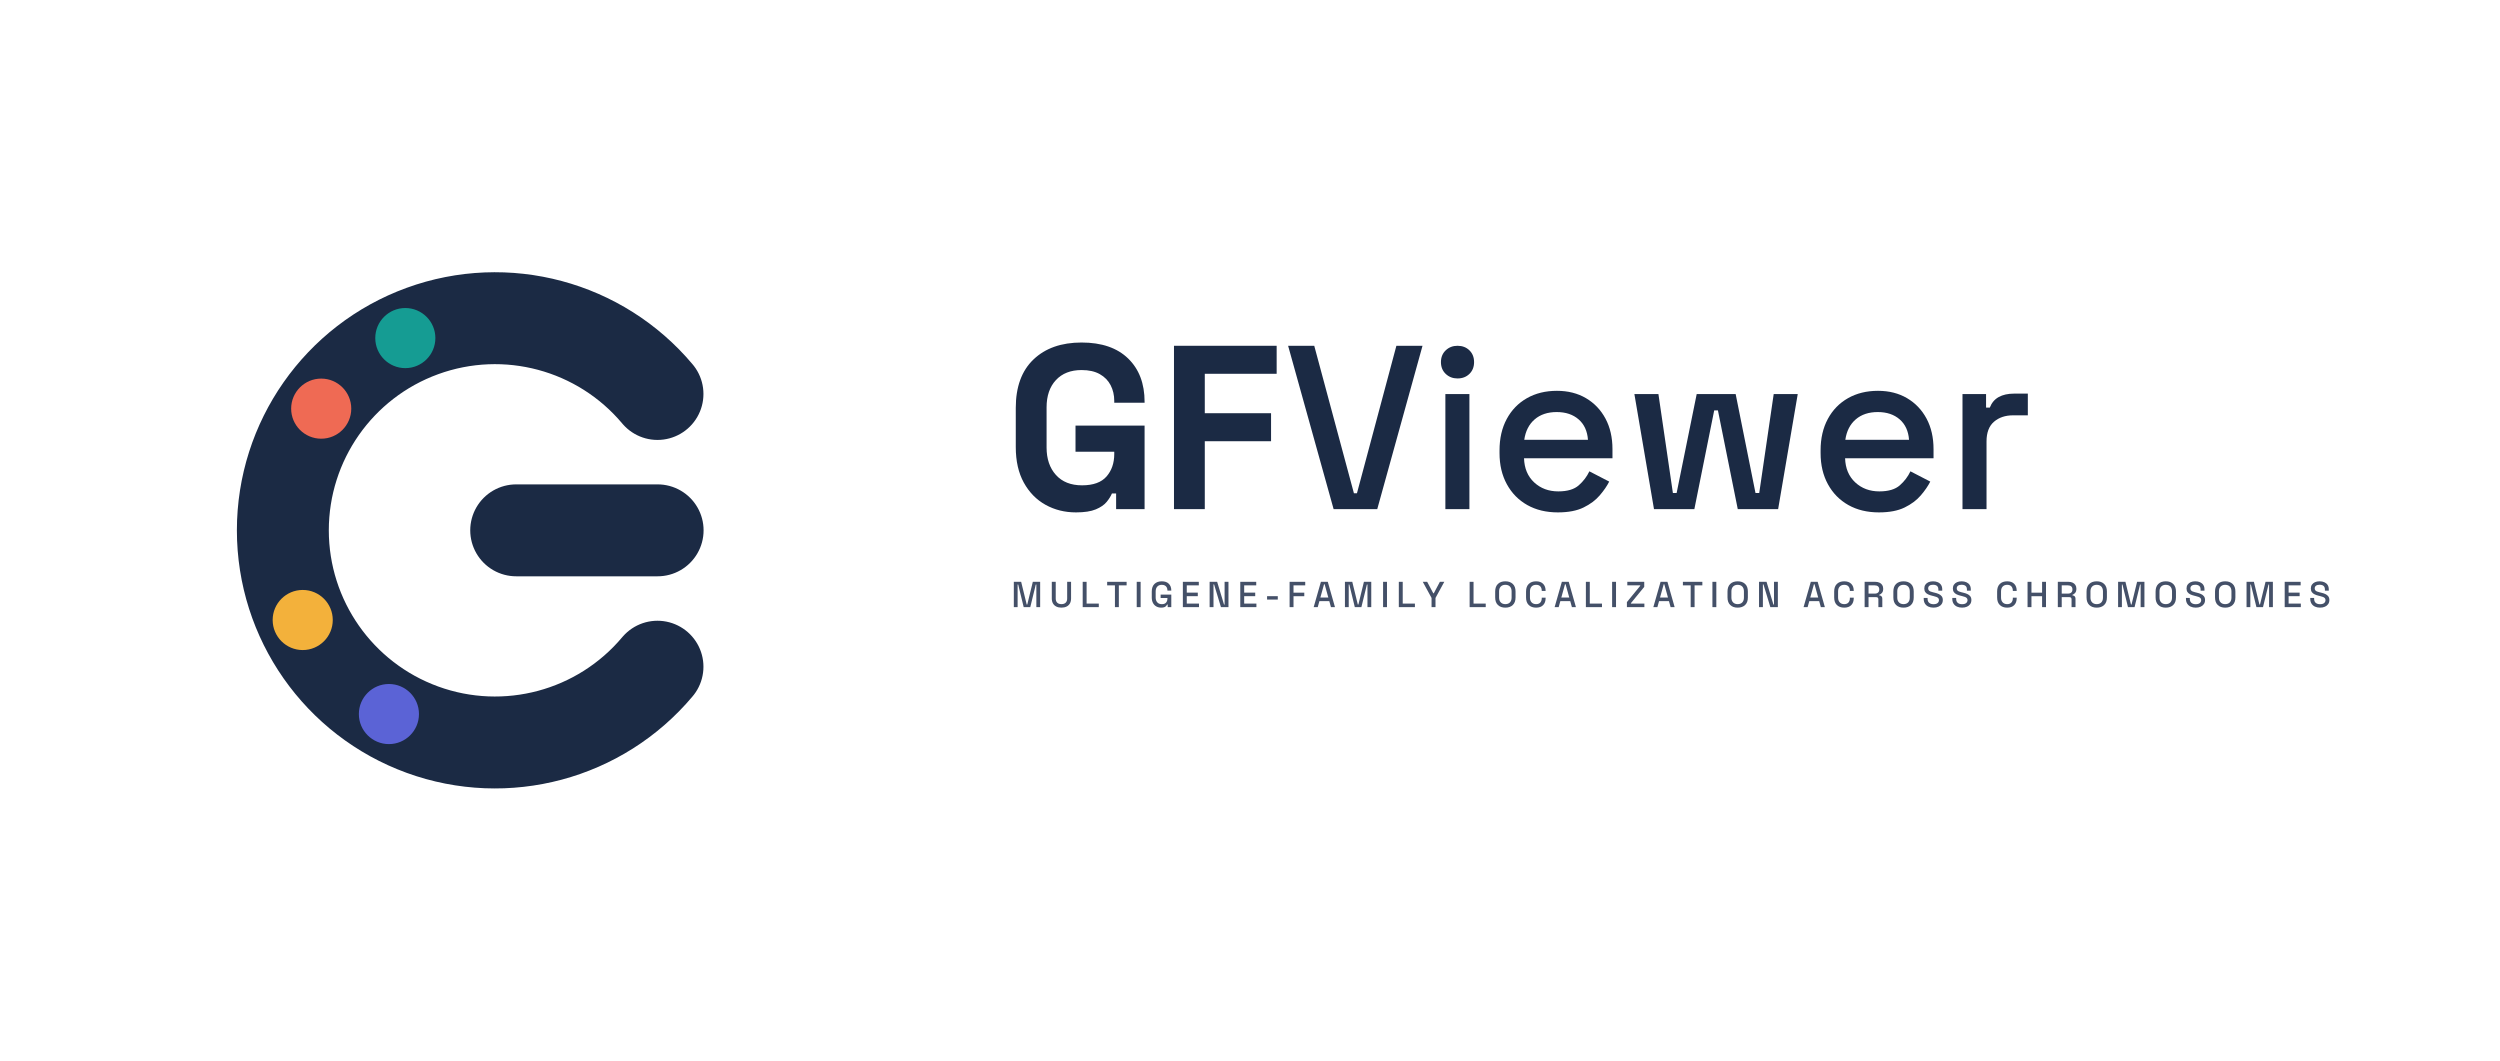
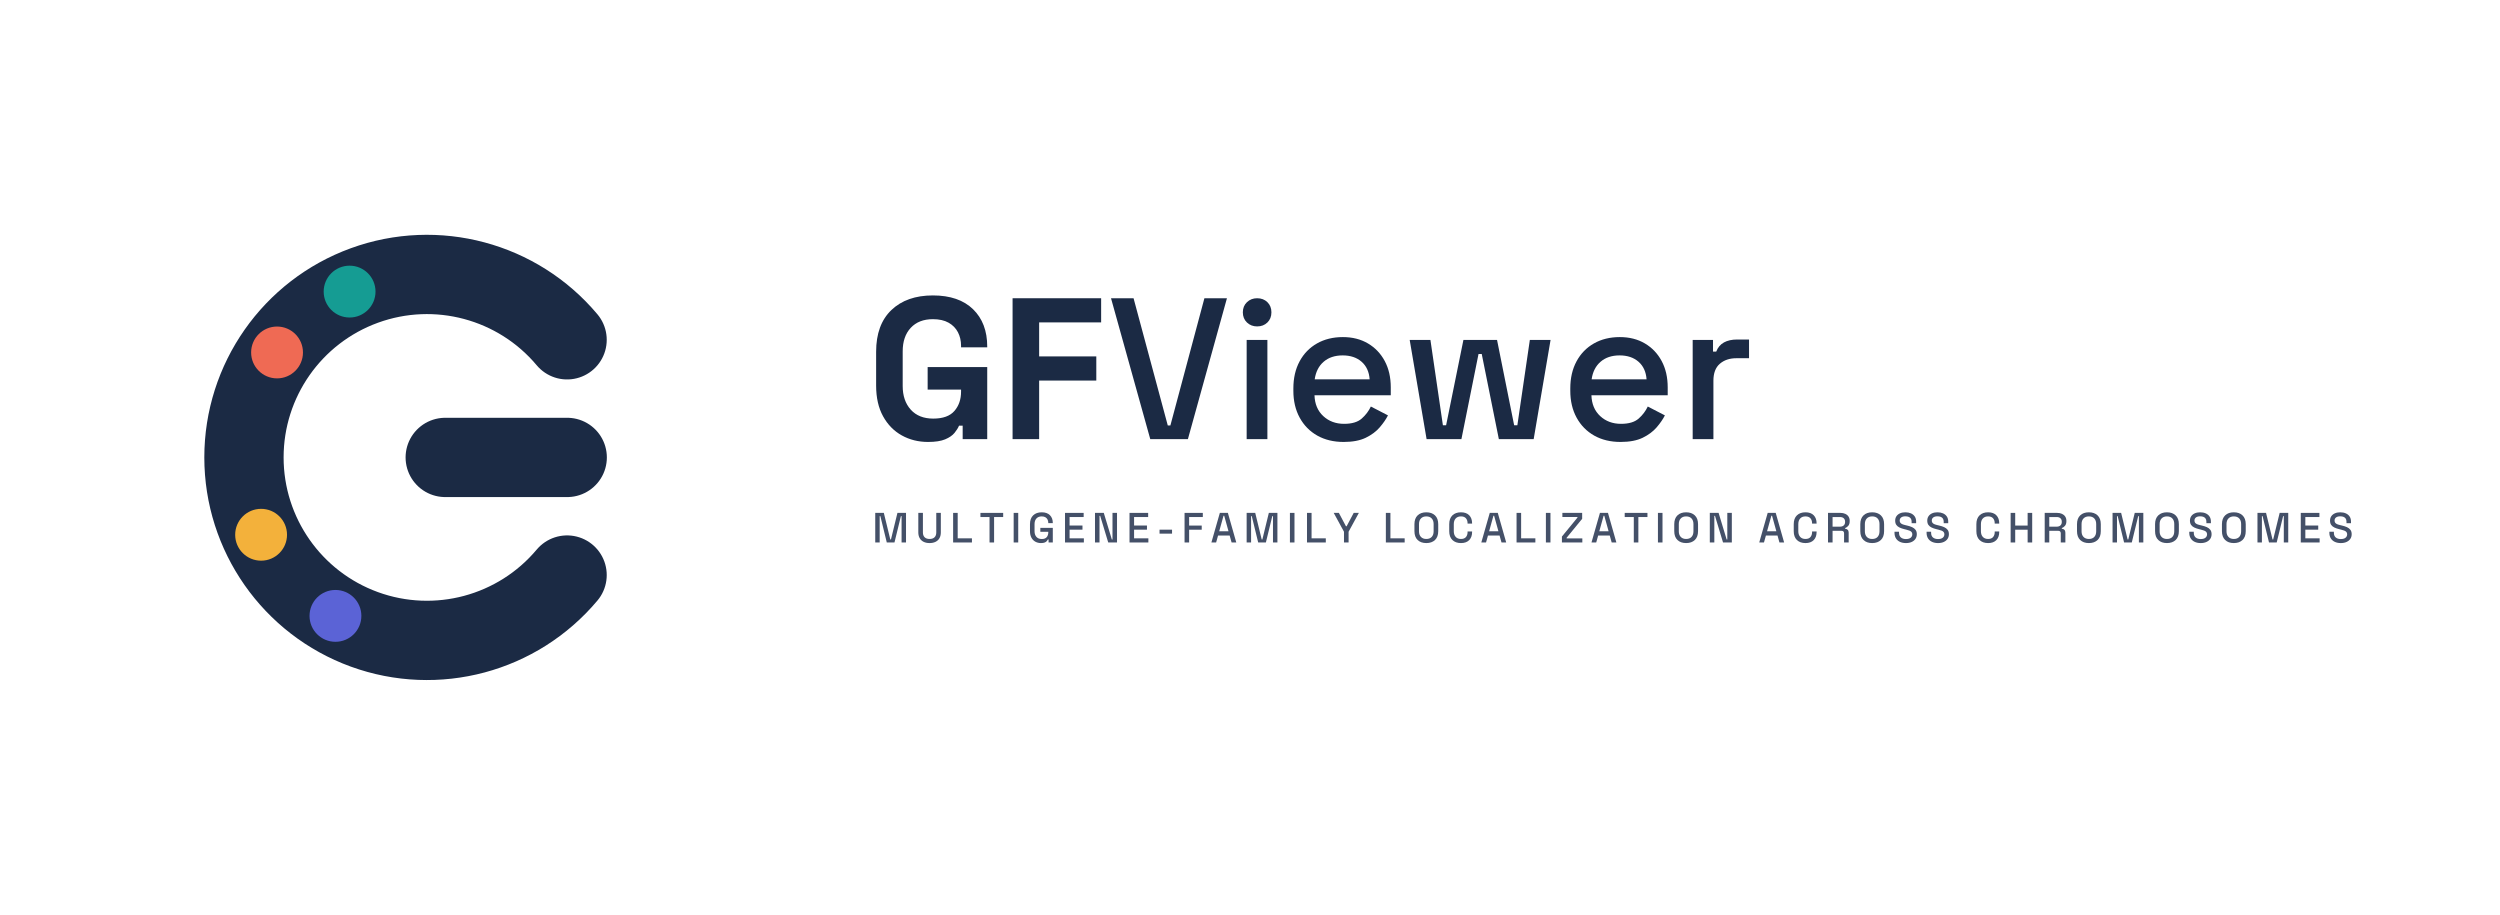
- <svg xmlns="http://www.w3.org/2000/svg" width="707.093" height="300" viewBox="0 0 707.093 300">
+ <svg xmlns="http://www.w3.org/2000/svg" width="819.803" height="300" viewBox="0 0 819.803 300">
  <path d="M 185.96 111.43 C 169.75 92.11 143.18 84.99 119.48 93.62 C 95.78 102.25 80.00 124.78 80.00 150.00 C 80.00 175.22 95.78 197.75 119.48 206.38 C 143.18 215.01 169.75 207.89 185.96 188.57" fill="none" stroke="#1B2A44" stroke-width="26.00" stroke-linecap="round" />
  <line x1="186.00" y1="150.00" x2="146.00" y2="150.00" stroke="#1B2A44" stroke-width="26.00" stroke-linecap="round" />
  <circle cx="114.64" cy="95.62" r="8.50" fill="#159C93" />
  <circle cx="90.85" cy="115.58" r="8.50" fill="#EF6A54" />
  <circle cx="85.62" cy="175.36" r="8.50" fill="#F3B13B" />
  <circle cx="110.00" cy="201.96" r="8.50" fill="#5B63D6" />
  <path transform="translate(284.00,144.00) scale(0.066,-0.066)" d="M308 -14Q236 -14 177.5 18.5Q119 51 84.5 113.5Q50 176 50 266V434Q50 569 126.0 641.5Q202 714 332 714Q461 714 531.5 645.5Q602 577 602 460V456H472V464Q472 501 456.5 531.0Q441 561 410.0 578.5Q379 596 332 596Q262 596 222.0 553.0Q182 510 182 436V264Q182 191 222.0 146.5Q262 102 334 102Q406 102 439.0 140.0Q472 178 472 236V246H306V358H602V0H480V67H462Q455 50 439.5 31.0Q424 12 393.0 -1.0Q362 -14 308 -14Z" fill="#1B2A44" />
  <path transform="translate(327.69,144.00) scale(0.066,-0.066)" d="M66 0V700H506V580H198V411H482V291H198V0Z" fill="#1B2A44" />
  <path transform="translate(362.94,144.00) scale(0.066,-0.066)" d="M216 0 21 700H133L303 68H316L485 700H597L403 0Z" fill="#1B2A44" />
  <path transform="translate(403.79,144.00) scale(0.066,-0.066)" d="M76 0V493H179V0ZM128 560Q98 560 77.5 579.5Q57 599 57 630Q57 661 77.5 680.5Q98 700 128 700Q159 700 179.0 680.5Q199 661 199 630Q199 599 179.0 579.5Q159 560 128 560Z" fill="#1B2A44" />
  <path transform="translate(420.69,144.00) scale(0.066,-0.066)" d="M302 -14Q227 -14 171.0 17.5Q115 49 83.5 106.5Q52 164 52 240V252Q52 329 83.0 386.5Q114 444 169.5 475.5Q225 507 298 507Q369 507 422.5 475.5Q476 444 506.0 388.0Q536 332 536 257V218H157Q159 153 200.5 114.5Q242 76 304 76Q362 76 391.5 102.0Q421 128 437 162L522 118Q508 90 481.5 59.0Q455 28 412.0 7.0Q369 -14 302 -14ZM158 297H431Q427 353 391.0 384.5Q355 416 297 416Q239 416 202.5 384.5Q166 353 158 297Z" fill="#1B2A44" />
  <path transform="translate(459.23,144.00) scale(0.066,-0.066)" d="M130 0 46 493H149L211 69H227L313 493H480L565 69H581L643 493H746L662 0H489L404 423H388L303 0Z" fill="#1B2A44" />
  <path transform="translate(511.50,144.00) scale(0.066,-0.066)" d="M302 -14Q227 -14 171.0 17.5Q115 49 83.5 106.5Q52 164 52 240V252Q52 329 83.0 386.5Q114 444 169.5 475.5Q225 507 298 507Q369 507 422.5 475.5Q476 444 506.0 388.0Q536 332 536 257V218H157Q159 153 200.5 114.5Q242 76 304 76Q362 76 391.5 102.0Q421 128 437 162L522 118Q508 90 481.5 59.0Q455 28 412.0 7.0Q369 -14 302 -14ZM158 297H431Q427 353 391.0 384.5Q355 416 297 416Q239 416 202.5 384.5Q166 353 158 297Z" fill="#1B2A44" />
  <path transform="translate(550.05,144.00) scale(0.066,-0.066)" d="M76 0V493H177V435H193Q205 466 231.5 480.5Q258 495 297 495H356V402H293Q243 402 211.0 374.5Q179 347 179 290V0Z" fill="#1B2A44" />
-   <path transform="translate(286.00,171.72) scale(0.01023,-0.01023)" d="M73 0V700H276L429 72H445L598 700H801V0H696V624H680L528 0H346L194 624H178V0Z" fill="#445068" />
-   <path transform="translate(296.79,171.72) scale(0.01023,-0.01023)" d="M335 -14Q252 -14 192.5 16.0Q133 46 100.5 102.5Q68 159 68 240V700H177V237Q177 163 218.0 123.0Q259 83 335 83Q411 83 452.0 123.0Q493 163 493 237V700H601V240Q601 159 569.0 102.5Q537 46 477.0 16.0Q417 -14 335 -14Z" fill="#445068" />
-   <path transform="translate(305.48,171.72) scale(0.01023,-0.01023)" d="M73 0V700H181V98H518V0Z" fill="#445068" />
-   <path transform="translate(312.89,171.72) scale(0.01023,-0.01023)" d="M240 0V602H25V700H563V602H348V0Z" fill="#445068" />
-   <path transform="translate(320.76,171.72) scale(0.01023,-0.01023)" d="M73 0V700H181V0Z" fill="#445068" />
-   <path transform="translate(325.20,171.72) scale(0.01023,-0.01023)" d="M316 -14Q241 -14 182.0 18.5Q123 51 89.0 114.0Q55 177 55 268V432Q55 569 130.0 641.5Q205 714 333 714Q459 714 527.0 645.5Q595 577 595 462V457H488V465Q488 508 471.0 542.5Q454 577 420.0 597.0Q386 617 333 617Q253 617 208.0 568.5Q163 520 163 434V266Q163 181 208.0 131.5Q253 82 334 82Q414 82 451.0 126.0Q488 170 488 240V253H300V346H595V0H495V71H479Q470 52 452.5 32.0Q435 12 402.5 -1.0Q370 -14 316 -14Z" fill="#445068" />
-   <path transform="translate(333.81,171.72) scale(0.01023,-0.01023)" d="M73 0V700H514V602H181V401H486V303H181V98H519V0Z" fill="#445068" />
-   <path transform="translate(341.38,171.72) scale(0.01023,-0.01023)" d="M73 0V700H281L471 72H487V700H594V0H386L196 629H180V0Z" fill="#445068" />
-   <path transform="translate(350.05,171.72) scale(0.01023,-0.01023)" d="M73 0V700H514V602H181V401H486V303H181V98H519V0Z" fill="#445068" />
-   <path transform="translate(357.62,171.72) scale(0.01023,-0.01023)" d="M74 209V303H370V209Z" fill="#445068" />
-   <path transform="translate(364.00,171.72) scale(0.01023,-0.01023)" d="M73 0V700H505V602H181V400H479V302H181V0Z" fill="#445068" />
-   <path transform="translate(371.34,171.72) scale(0.01023,-0.01023)" d="M21 0 221 700H411L610 0H499L453 165H179L133 0ZM206 265H426L324 633H308Z" fill="#445068" />
-   <path transform="translate(379.65,171.72) scale(0.01023,-0.01023)" d="M73 0V700H276L429 72H445L598 700H801V0H696V624H680L528 0H346L194 624H178V0Z" fill="#445068" />
-   <path transform="translate(390.44,171.72) scale(0.01023,-0.01023)" d="M73 0V700H181V0Z" fill="#445068" />
-   <path transform="translate(394.89,171.72) scale(0.01023,-0.01023)" d="M73 0V700H181V98H518V0Z" fill="#445068" />
-   <path transform="translate(402.30,171.72) scale(0.01023,-0.01023)" d="M254 0V254L11 700H133L301 383H316L484 700H606L363 254V0Z" fill="#445068" />
-   <path transform="translate(414.92,171.72) scale(0.01023,-0.01023)" d="M73 0V700H181V98H518V0Z" fill="#445068" />
-   <path transform="translate(422.33,171.72) scale(0.01023,-0.01023)" d="M336 -14Q207 -14 131.0 58.5Q55 131 55 268V432Q55 569 131.0 641.5Q207 714 336 714Q465 714 541.5 641.5Q618 569 618 432V268Q618 131 541.5 58.5Q465 -14 336 -14ZM336 83Q419 83 464.0 131.5Q509 180 509 264V436Q509 520 464.0 568.5Q419 617 336 617Q255 617 209.0 568.5Q163 520 163 436V264Q163 180 209.0 131.5Q255 83 336 83Z" fill="#445068" />
-   <path transform="translate(431.06,171.72) scale(0.01023,-0.01023)" d="M333 -14Q205 -14 130.0 58.5Q55 131 55 268V432Q55 569 130.0 641.5Q205 714 333 714Q459 714 527.5 644.0Q596 574 596 453V447H489V456Q489 527 450.5 572.0Q412 617 333 617Q253 617 208.0 568.5Q163 520 163 434V266Q163 181 208.0 132.0Q253 83 333 83Q412 83 450.5 128.5Q489 174 489 244V261H596V247Q596 126 527.5 56.0Q459 -14 333 -14Z" fill="#445068" />
-   <path transform="translate(439.49,171.72) scale(0.01023,-0.01023)" d="M21 0 221 700H411L610 0H499L453 165H179L133 0ZM206 265H426L324 633H308Z" fill="#445068" />
-   <path transform="translate(447.80,171.72) scale(0.01023,-0.01023)" d="M73 0V700H181V98H518V0Z" fill="#445068" />
-   <path transform="translate(455.22,171.72) scale(0.01023,-0.01023)" d="M73 0V700H181V0Z" fill="#445068" />
-   <path transform="translate(459.66,171.72) scale(0.01023,-0.01023)" d="M48 0V140L416 589V603H59V700H527V560L159 111V97H531V0Z" fill="#445068" />
-   <path transform="translate(467.41,171.72) scale(0.01023,-0.01023)" d="M21 0 221 700H411L610 0H499L453 165H179L133 0ZM206 265H426L324 633H308Z" fill="#445068" />
-   <path transform="translate(475.73,171.72) scale(0.01023,-0.01023)" d="M240 0V602H25V700H563V602H348V0Z" fill="#445068" />
-   <path transform="translate(483.59,171.72) scale(0.01023,-0.01023)" d="M73 0V700H181V0Z" fill="#445068" />
-   <path transform="translate(488.04,171.72) scale(0.01023,-0.01023)" d="M336 -14Q207 -14 131.0 58.5Q55 131 55 268V432Q55 569 131.0 641.5Q207 714 336 714Q465 714 541.5 641.5Q618 569 618 432V268Q618 131 541.5 58.5Q465 -14 336 -14ZM336 83Q419 83 464.0 131.5Q509 180 509 264V436Q509 520 464.0 568.5Q419 617 336 617Q255 617 209.0 568.5Q163 520 163 436V264Q163 180 209.0 131.5Q255 83 336 83Z" fill="#445068" />
-   <path transform="translate(496.77,171.72) scale(0.01023,-0.01023)" d="M73 0V700H281L471 72H487V700H594V0H386L196 629H180V0Z" fill="#445068" />
-   <path transform="translate(509.90,171.72) scale(0.01023,-0.01023)" d="M21 0 221 700H411L610 0H499L453 165H179L133 0ZM206 265H426L324 633H308Z" fill="#445068" />
-   <path transform="translate(518.21,171.72) scale(0.01023,-0.01023)" d="M333 -14Q205 -14 130.0 58.5Q55 131 55 268V432Q55 569 130.0 641.5Q205 714 333 714Q459 714 527.5 644.0Q596 574 596 453V447H489V456Q489 527 450.5 572.0Q412 617 333 617Q253 617 208.0 568.5Q163 520 163 434V266Q163 181 208.0 132.0Q253 83 333 83Q412 83 450.5 128.5Q489 174 489 244V261H596V247Q596 126 527.5 56.0Q459 -14 333 -14Z" fill="#445068" />
-   <path transform="translate(526.64,171.72) scale(0.01023,-0.01023)" d="M73 0V700H367Q432 700 481.5 677.5Q531 655 558.5 613.0Q586 571 586 513V502Q586 436 554.5 396.5Q523 357 478 341V325Q516 323 539.0 299.5Q562 276 562 232V0H453V217Q453 244 439.0 260.0Q425 276 394 276H181V0ZM181 374H355Q413 374 445.0 403.5Q477 433 477 484V492Q477 543 445.5 572.5Q414 602 355 602H181Z" fill="#445068" />
-   <path transform="translate(534.95,171.72) scale(0.01023,-0.01023)" d="M336 -14Q207 -14 131.0 58.5Q55 131 55 268V432Q55 569 131.0 641.5Q207 714 336 714Q465 714 541.5 641.5Q618 569 618 432V268Q618 131 541.5 58.5Q465 -14 336 -14ZM336 83Q419 83 464.0 131.5Q509 180 509 264V436Q509 520 464.0 568.5Q419 617 336 617Q255 617 209.0 568.5Q163 520 163 436V264Q163 180 209.0 131.5Q255 83 336 83Z" fill="#445068" />
-   <path transform="translate(543.68,171.72) scale(0.01023,-0.01023)" d="M311 -14Q232 -14 171.0 14.0Q110 42 75.5 96.5Q41 151 41 229V254H148V229Q148 155 192.5 118.0Q237 81 311 81Q386 81 424.0 112.5Q462 144 462 194Q462 227 444.0 248.0Q426 269 393.0 281.5Q360 294 314 305L277 314Q210 330 160.5 353.5Q111 377 84.0 416.0Q57 455 57 516Q57 578 87.5 622.0Q118 666 172.0 690.0Q226 714 299 714Q372 714 429.5 689.0Q487 664 520.0 615.0Q553 566 553 492V456H446V492Q446 537 427.5 565.0Q409 593 376.0 606.0Q343 619 299 619Q235 619 199.5 592.5Q164 566 164 519Q164 487 179.5 466.5Q195 446 225.0 433.0Q255 420 300 410L337 401Q405 386 457.0 362.5Q509 339 539.0 299.0Q569 259 569 196Q569 133 537.5 86.0Q506 39 448.0 12.5Q390 -14 311 -14Z" fill="#445068" />
-   <path transform="translate(551.76,171.72) scale(0.01023,-0.01023)" d="M311 -14Q232 -14 171.0 14.0Q110 42 75.5 96.5Q41 151 41 229V254H148V229Q148 155 192.5 118.0Q237 81 311 81Q386 81 424.0 112.5Q462 144 462 194Q462 227 444.0 248.0Q426 269 393.0 281.5Q360 294 314 305L277 314Q210 330 160.5 353.5Q111 377 84.0 416.0Q57 455 57 516Q57 578 87.5 622.0Q118 666 172.0 690.0Q226 714 299 714Q372 714 429.5 689.0Q487 664 520.0 615.0Q553 566 553 492V456H446V492Q446 537 427.5 565.0Q409 593 376.0 606.0Q343 619 299 619Q235 619 199.5 592.5Q164 566 164 519Q164 487 179.5 466.5Q195 446 225.0 433.0Q255 420 300 410L337 401Q405 386 457.0 362.5Q509 339 539.0 299.0Q569 259 569 196Q569 133 537.5 86.0Q506 39 448.0 12.5Q390 -14 311 -14Z" fill="#445068" />
-   <path transform="translate(564.30,171.72) scale(0.01023,-0.01023)" d="M333 -14Q205 -14 130.0 58.5Q55 131 55 268V432Q55 569 130.0 641.5Q205 714 333 714Q459 714 527.5 644.0Q596 574 596 453V447H489V456Q489 527 450.5 572.0Q412 617 333 617Q253 617 208.0 568.5Q163 520 163 434V266Q163 181 208.0 132.0Q253 83 333 83Q412 83 450.5 128.5Q489 174 489 244V261H596V247Q596 126 527.5 56.0Q459 -14 333 -14Z" fill="#445068" />
-   <path transform="translate(572.72,171.72) scale(0.01023,-0.01023)" d="M73 0V700H181V400H475V700H583V0H475V302H181V0Z" fill="#445068" />
-   <path transform="translate(581.28,171.72) scale(0.01023,-0.01023)" d="M73 0V700H367Q432 700 481.5 677.5Q531 655 558.5 613.0Q586 571 586 513V502Q586 436 554.5 396.5Q523 357 478 341V325Q516 323 539.0 299.5Q562 276 562 232V0H453V217Q453 244 439.0 260.0Q425 276 394 276H181V0ZM181 374H355Q413 374 445.0 403.5Q477 433 477 484V492Q477 543 445.5 572.5Q414 602 355 602H181Z" fill="#445068" />
-   <path transform="translate(589.59,171.72) scale(0.01023,-0.01023)" d="M336 -14Q207 -14 131.0 58.5Q55 131 55 268V432Q55 569 131.0 641.5Q207 714 336 714Q465 714 541.5 641.5Q618 569 618 432V268Q618 131 541.5 58.5Q465 -14 336 -14ZM336 83Q419 83 464.0 131.5Q509 180 509 264V436Q509 520 464.0 568.5Q419 617 336 617Q255 617 209.0 568.5Q163 520 163 436V264Q163 180 209.0 131.5Q255 83 336 83Z" fill="#445068" />
-   <path transform="translate(598.33,171.72) scale(0.01023,-0.01023)" d="M73 0V700H276L429 72H445L598 700H801V0H696V624H680L528 0H346L194 624H178V0Z" fill="#445068" />
-   <path transform="translate(609.12,171.72) scale(0.01023,-0.01023)" d="M336 -14Q207 -14 131.0 58.5Q55 131 55 268V432Q55 569 131.0 641.5Q207 714 336 714Q465 714 541.5 641.5Q618 569 618 432V268Q618 131 541.5 58.5Q465 -14 336 -14ZM336 83Q419 83 464.0 131.5Q509 180 509 264V436Q509 520 464.0 568.5Q419 617 336 617Q255 617 209.0 568.5Q163 520 163 436V264Q163 180 209.0 131.5Q255 83 336 83Z" fill="#445068" />
-   <path transform="translate(617.85,171.72) scale(0.01023,-0.01023)" d="M311 -14Q232 -14 171.0 14.0Q110 42 75.5 96.5Q41 151 41 229V254H148V229Q148 155 192.5 118.0Q237 81 311 81Q386 81 424.0 112.5Q462 144 462 194Q462 227 444.0 248.0Q426 269 393.0 281.5Q360 294 314 305L277 314Q210 330 160.5 353.5Q111 377 84.0 416.0Q57 455 57 516Q57 578 87.5 622.0Q118 666 172.0 690.0Q226 714 299 714Q372 714 429.5 689.0Q487 664 520.0 615.0Q553 566 553 492V456H446V492Q446 537 427.5 565.0Q409 593 376.0 606.0Q343 619 299 619Q235 619 199.5 592.5Q164 566 164 519Q164 487 179.5 466.5Q195 446 225.0 433.0Q255 420 300 410L337 401Q405 386 457.0 362.5Q509 339 539.0 299.0Q569 259 569 196Q569 133 537.5 86.0Q506 39 448.0 12.5Q390 -14 311 -14Z" fill="#445068" />
-   <path transform="translate(625.93,171.72) scale(0.01023,-0.01023)" d="M336 -14Q207 -14 131.0 58.5Q55 131 55 268V432Q55 569 131.0 641.5Q207 714 336 714Q465 714 541.5 641.5Q618 569 618 432V268Q618 131 541.5 58.5Q465 -14 336 -14ZM336 83Q419 83 464.0 131.5Q509 180 509 264V436Q509 520 464.0 568.5Q419 617 336 617Q255 617 209.0 568.5Q163 520 163 436V264Q163 180 209.0 131.5Q255 83 336 83Z" fill="#445068" />
-   <path transform="translate(634.66,171.72) scale(0.01023,-0.01023)" d="M73 0V700H276L429 72H445L598 700H801V0H696V624H680L528 0H346L194 624H178V0Z" fill="#445068" />
-   <path transform="translate(645.45,171.72) scale(0.01023,-0.01023)" d="M73 0V700H514V602H181V401H486V303H181V98H519V0Z" fill="#445068" />
-   <path transform="translate(653.01,171.72) scale(0.01023,-0.01023)" d="M311 -14Q232 -14 171.0 14.0Q110 42 75.5 96.5Q41 151 41 229V254H148V229Q148 155 192.5 118.0Q237 81 311 81Q386 81 424.0 112.5Q462 144 462 194Q462 227 444.0 248.0Q426 269 393.0 281.5Q360 294 314 305L277 314Q210 330 160.5 353.5Q111 377 84.0 416.0Q57 455 57 516Q57 578 87.5 622.0Q118 666 172.0 690.0Q226 714 299 714Q372 714 429.5 689.0Q487 664 520.0 615.0Q553 566 553 492V456H446V492Q446 537 427.5 565.0Q409 593 376.0 606.0Q343 619 299 619Q235 619 199.5 592.5Q164 566 164 519Q164 487 179.5 466.5Q195 446 225.0 433.0Q255 420 300 410L337 401Q405 386 457.0 362.5Q509 339 539.0 299.0Q569 259 569 196Q569 133 537.5 86.0Q506 39 448.0 12.5Q390 -14 311 -14Z" fill="#445068" />
+   <path transform="translate(286.00,177.89) scale(0.01386,-0.01386)" d="M73 0V700H276L429 72H445L598 700H801V0H696V624H680L528 0H346L194 624H178V0Z" fill="#445068" />
+   <path transform="translate(300.19,177.89) scale(0.01386,-0.01386)" d="M335 -14Q252 -14 192.5 16.0Q133 46 100.5 102.5Q68 159 68 240V700H177V237Q177 163 218.0 123.0Q259 83 335 83Q411 83 452.0 123.0Q493 163 493 237V700H601V240Q601 159 569.0 102.5Q537 46 477.0 16.0Q417 -14 335 -14Z" fill="#445068" />
+   <path transform="translate(311.54,177.89) scale(0.01386,-0.01386)" d="M73 0V700H181V98H518V0Z" fill="#445068" />
+   <path transform="translate(321.16,177.89) scale(0.01386,-0.01386)" d="M240 0V602H25V700H563V602H348V0Z" fill="#445068" />
+   <path transform="translate(331.39,177.89) scale(0.01386,-0.01386)" d="M73 0V700H181V0Z" fill="#445068" />
+   <path transform="translate(336.99,177.89) scale(0.01386,-0.01386)" d="M316 -14Q241 -14 182.0 18.5Q123 51 89.0 114.0Q55 177 55 268V432Q55 569 130.0 641.5Q205 714 333 714Q459 714 527.0 645.5Q595 577 595 462V457H488V465Q488 508 471.0 542.5Q454 577 420.0 597.0Q386 617 333 617Q253 617 208.0 568.5Q163 520 163 434V266Q163 181 208.0 131.5Q253 82 334 82Q414 82 451.0 126.0Q488 170 488 240V253H300V346H595V0H495V71H479Q470 52 452.5 32.0Q435 12 402.5 -1.0Q370 -14 316 -14Z" fill="#445068" />
+   <path transform="translate(348.23,177.89) scale(0.01386,-0.01386)" d="M73 0V700H514V602H181V401H486V303H181V98H519V0Z" fill="#445068" />
+   <path transform="translate(358.06,177.89) scale(0.01386,-0.01386)" d="M73 0V700H281L471 72H487V700H594V0H386L196 629H180V0Z" fill="#445068" />
+   <path transform="translate(369.38,177.89) scale(0.01386,-0.01386)" d="M73 0V700H514V602H181V401H486V303H181V98H519V0Z" fill="#445068" />
+   <path transform="translate(379.21,177.89) scale(0.01386,-0.01386)" d="M74 209V303H370V209Z" fill="#445068" />
+   <path transform="translate(387.43,177.89) scale(0.01386,-0.01386)" d="M73 0V700H505V602H181V400H479V302H181V0Z" fill="#445068" />
+   <path transform="translate(396.95,177.89) scale(0.01386,-0.01386)" d="M21 0 221 700H411L610 0H499L453 165H179L133 0ZM206 265H426L324 633H308Z" fill="#445068" />
+   <path transform="translate(407.79,177.89) scale(0.01386,-0.01386)" d="M73 0V700H276L429 72H445L598 700H801V0H696V624H680L528 0H346L194 624H178V0Z" fill="#445068" />
+   <path transform="translate(421.98,177.89) scale(0.01386,-0.01386)" d="M73 0V700H181V0Z" fill="#445068" />
+   <path transform="translate(427.58,177.89) scale(0.01386,-0.01386)" d="M73 0V700H181V98H518V0Z" fill="#445068" />
+   <path transform="translate(437.20,177.89) scale(0.01386,-0.01386)" d="M254 0V254L11 700H133L301 383H316L484 700H606L363 254V0Z" fill="#445068" />
+   <path transform="translate(453.44,177.89) scale(0.01386,-0.01386)" d="M73 0V700H181V98H518V0Z" fill="#445068" />
+   <path transform="translate(463.06,177.89) scale(0.01386,-0.01386)" d="M336 -14Q207 -14 131.0 58.5Q55 131 55 268V432Q55 569 131.0 641.5Q207 714 336 714Q465 714 541.5 641.5Q618 569 618 432V268Q618 131 541.5 58.5Q465 -14 336 -14ZM336 83Q419 83 464.0 131.5Q509 180 509 264V436Q509 520 464.0 568.5Q419 617 336 617Q255 617 209.0 568.5Q163 520 163 436V264Q163 180 209.0 131.5Q255 83 336 83Z" fill="#445068" />
+   <path transform="translate(474.47,177.89) scale(0.01386,-0.01386)" d="M333 -14Q205 -14 130.0 58.5Q55 131 55 268V432Q55 569 130.0 641.5Q205 714 333 714Q459 714 527.5 644.0Q596 574 596 453V447H489V456Q489 527 450.5 572.0Q412 617 333 617Q253 617 208.0 568.5Q163 520 163 434V266Q163 181 208.0 132.0Q253 83 333 83Q412 83 450.5 128.5Q489 174 489 244V261H596V247Q596 126 527.5 56.0Q459 -14 333 -14Z" fill="#445068" />
+   <path transform="translate(485.46,177.89) scale(0.01386,-0.01386)" d="M21 0 221 700H411L610 0H499L453 165H179L133 0ZM206 265H426L324 633H308Z" fill="#445068" />
+   <path transform="translate(496.30,177.89) scale(0.01386,-0.01386)" d="M73 0V700H181V98H518V0Z" fill="#445068" />
+   <path transform="translate(505.92,177.89) scale(0.01386,-0.01386)" d="M73 0V700H181V0Z" fill="#445068" />
+   <path transform="translate(511.52,177.89) scale(0.01386,-0.01386)" d="M48 0V140L416 589V603H59V700H527V560L159 111V97H531V0Z" fill="#445068" />
+   <path transform="translate(521.59,177.89) scale(0.01386,-0.01386)" d="M21 0 221 700H411L610 0H499L453 165H179L133 0ZM206 265H426L324 633H308Z" fill="#445068" />
+   <path transform="translate(532.43,177.89) scale(0.01386,-0.01386)" d="M240 0V602H25V700H563V602H348V0Z" fill="#445068" />
+   <path transform="translate(542.66,177.89) scale(0.01386,-0.01386)" d="M73 0V700H181V0Z" fill="#445068" />
+   <path transform="translate(548.26,177.89) scale(0.01386,-0.01386)" d="M336 -14Q207 -14 131.0 58.5Q55 131 55 268V432Q55 569 131.0 641.5Q207 714 336 714Q465 714 541.5 641.5Q618 569 618 432V268Q618 131 541.5 58.5Q465 -14 336 -14ZM336 83Q419 83 464.0 131.5Q509 180 509 264V436Q509 520 464.0 568.5Q419 617 336 617Q255 617 209.0 568.5Q163 520 163 436V264Q163 180 209.0 131.5Q255 83 336 83Z" fill="#445068" />
+   <path transform="translate(559.67,177.89) scale(0.01386,-0.01386)" d="M73 0V700H281L471 72H487V700H594V0H386L196 629H180V0Z" fill="#445068" />
+   <path transform="translate(576.60,177.89) scale(0.01386,-0.01386)" d="M21 0 221 700H411L610 0H499L453 165H179L133 0ZM206 265H426L324 633H308Z" fill="#445068" />
+   <path transform="translate(587.44,177.89) scale(0.01386,-0.01386)" d="M333 -14Q205 -14 130.0 58.5Q55 131 55 268V432Q55 569 130.0 641.5Q205 714 333 714Q459 714 527.5 644.0Q596 574 596 453V447H489V456Q489 527 450.5 572.0Q412 617 333 617Q253 617 208.0 568.5Q163 520 163 434V266Q163 181 208.0 132.0Q253 83 333 83Q412 83 450.5 128.5Q489 174 489 244V261H596V247Q596 126 527.5 56.0Q459 -14 333 -14Z" fill="#445068" />
+   <path transform="translate(598.43,177.89) scale(0.01386,-0.01386)" d="M73 0V700H367Q432 700 481.5 677.5Q531 655 558.5 613.0Q586 571 586 513V502Q586 436 554.5 396.5Q523 357 478 341V325Q516 323 539.0 299.5Q562 276 562 232V0H453V217Q453 244 439.0 260.0Q425 276 394 276H181V0ZM181 374H355Q413 374 445.0 403.5Q477 433 477 484V492Q477 543 445.5 572.5Q414 602 355 602H181Z" fill="#445068" />
+   <path transform="translate(609.27,177.89) scale(0.01386,-0.01386)" d="M336 -14Q207 -14 131.0 58.5Q55 131 55 268V432Q55 569 131.0 641.5Q207 714 336 714Q465 714 541.5 641.5Q618 569 618 432V268Q618 131 541.5 58.5Q465 -14 336 -14ZM336 83Q419 83 464.0 131.5Q509 180 509 264V436Q509 520 464.0 568.5Q419 617 336 617Q255 617 209.0 568.5Q163 520 163 436V264Q163 180 209.0 131.5Q255 83 336 83Z" fill="#445068" />
+   <path transform="translate(620.68,177.89) scale(0.01386,-0.01386)" d="M311 -14Q232 -14 171.0 14.0Q110 42 75.5 96.5Q41 151 41 229V254H148V229Q148 155 192.5 118.0Q237 81 311 81Q386 81 424.0 112.5Q462 144 462 194Q462 227 444.0 248.0Q426 269 393.0 281.5Q360 294 314 305L277 314Q210 330 160.5 353.5Q111 377 84.0 416.0Q57 455 57 516Q57 578 87.5 622.0Q118 666 172.0 690.0Q226 714 299 714Q372 714 429.5 689.0Q487 664 520.0 615.0Q553 566 553 492V456H446V492Q446 537 427.5 565.0Q409 593 376.0 606.0Q343 619 299 619Q235 619 199.5 592.5Q164 566 164 519Q164 487 179.5 466.5Q195 446 225.0 433.0Q255 420 300 410L337 401Q405 386 457.0 362.5Q509 339 539.0 299.0Q569 259 569 196Q569 133 537.5 86.0Q506 39 448.0 12.5Q390 -14 311 -14Z" fill="#445068" />
+   <path transform="translate(631.20,177.89) scale(0.01386,-0.01386)" d="M311 -14Q232 -14 171.0 14.0Q110 42 75.5 96.5Q41 151 41 229V254H148V229Q148 155 192.5 118.0Q237 81 311 81Q386 81 424.0 112.5Q462 144 462 194Q462 227 444.0 248.0Q426 269 393.0 281.5Q360 294 314 305L277 314Q210 330 160.5 353.5Q111 377 84.0 416.0Q57 455 57 516Q57 578 87.5 622.0Q118 666 172.0 690.0Q226 714 299 714Q372 714 429.5 689.0Q487 664 520.0 615.0Q553 566 553 492V456H446V492Q446 537 427.5 565.0Q409 593 376.0 606.0Q343 619 299 619Q235 619 199.5 592.5Q164 566 164 519Q164 487 179.5 466.5Q195 446 225.0 433.0Q255 420 300 410L337 401Q405 386 457.0 362.5Q509 339 539.0 299.0Q569 259 569 196Q569 133 537.5 86.0Q506 39 448.0 12.5Q390 -14 311 -14Z" fill="#445068" />
+   <path transform="translate(647.33,177.89) scale(0.01386,-0.01386)" d="M333 -14Q205 -14 130.0 58.5Q55 131 55 268V432Q55 569 130.0 641.5Q205 714 333 714Q459 714 527.5 644.0Q596 574 596 453V447H489V456Q489 527 450.5 572.0Q412 617 333 617Q253 617 208.0 568.5Q163 520 163 434V266Q163 181 208.0 132.0Q253 83 333 83Q412 83 450.5 128.5Q489 174 489 244V261H596V247Q596 126 527.5 56.0Q459 -14 333 -14Z" fill="#445068" />
+   <path transform="translate(658.32,177.89) scale(0.01386,-0.01386)" d="M73 0V700H181V400H475V700H583V0H475V302H181V0Z" fill="#445068" />
+   <path transform="translate(669.49,177.89) scale(0.01386,-0.01386)" d="M73 0V700H367Q432 700 481.5 677.5Q531 655 558.5 613.0Q586 571 586 513V502Q586 436 554.5 396.5Q523 357 478 341V325Q516 323 539.0 299.5Q562 276 562 232V0H453V217Q453 244 439.0 260.0Q425 276 394 276H181V0ZM181 374H355Q413 374 445.0 403.5Q477 433 477 484V492Q477 543 445.5 572.5Q414 602 355 602H181Z" fill="#445068" />
+   <path transform="translate(680.33,177.89) scale(0.01386,-0.01386)" d="M336 -14Q207 -14 131.0 58.5Q55 131 55 268V432Q55 569 131.0 641.5Q207 714 336 714Q465 714 541.5 641.5Q618 569 618 432V268Q618 131 541.5 58.5Q465 -14 336 -14ZM336 83Q419 83 464.0 131.5Q509 180 509 264V436Q509 520 464.0 568.5Q419 617 336 617Q255 617 209.0 568.5Q163 520 163 436V264Q163 180 209.0 131.5Q255 83 336 83Z" fill="#445068" />
+   <path transform="translate(691.74,177.89) scale(0.01386,-0.01386)" d="M73 0V700H276L429 72H445L598 700H801V0H696V624H680L528 0H346L194 624H178V0Z" fill="#445068" />
+   <path transform="translate(705.93,177.89) scale(0.01386,-0.01386)" d="M336 -14Q207 -14 131.0 58.5Q55 131 55 268V432Q55 569 131.0 641.5Q207 714 336 714Q465 714 541.5 641.5Q618 569 618 432V268Q618 131 541.5 58.5Q465 -14 336 -14ZM336 83Q419 83 464.0 131.5Q509 180 509 264V436Q509 520 464.0 568.5Q419 617 336 617Q255 617 209.0 568.5Q163 520 163 436V264Q163 180 209.0 131.5Q255 83 336 83Z" fill="#445068" />
+   <path transform="translate(717.34,177.89) scale(0.01386,-0.01386)" d="M311 -14Q232 -14 171.0 14.0Q110 42 75.5 96.5Q41 151 41 229V254H148V229Q148 155 192.5 118.0Q237 81 311 81Q386 81 424.0 112.5Q462 144 462 194Q462 227 444.0 248.0Q426 269 393.0 281.5Q360 294 314 305L277 314Q210 330 160.5 353.5Q111 377 84.0 416.0Q57 455 57 516Q57 578 87.5 622.0Q118 666 172.0 690.0Q226 714 299 714Q372 714 429.5 689.0Q487 664 520.0 615.0Q553 566 553 492V456H446V492Q446 537 427.5 565.0Q409 593 376.0 606.0Q343 619 299 619Q235 619 199.5 592.5Q164 566 164 519Q164 487 179.5 466.5Q195 446 225.0 433.0Q255 420 300 410L337 401Q405 386 457.0 362.5Q509 339 539.0 299.0Q569 259 569 196Q569 133 537.5 86.0Q506 39 448.0 12.5Q390 -14 311 -14Z" fill="#445068" />
+   <path transform="translate(727.86,177.89) scale(0.01386,-0.01386)" d="M336 -14Q207 -14 131.0 58.5Q55 131 55 268V432Q55 569 131.0 641.5Q207 714 336 714Q465 714 541.5 641.5Q618 569 618 432V268Q618 131 541.5 58.5Q465 -14 336 -14ZM336 83Q419 83 464.0 131.5Q509 180 509 264V436Q509 520 464.0 568.5Q419 617 336 617Q255 617 209.0 568.5Q163 520 163 436V264Q163 180 209.0 131.5Q255 83 336 83Z" fill="#445068" />
+   <path transform="translate(739.26,177.89) scale(0.01386,-0.01386)" d="M73 0V700H276L429 72H445L598 700H801V0H696V624H680L528 0H346L194 624H178V0Z" fill="#445068" />
+   <path transform="translate(753.46,177.89) scale(0.01386,-0.01386)" d="M73 0V700H514V602H181V401H486V303H181V98H519V0Z" fill="#445068" />
+   <path transform="translate(763.28,177.89) scale(0.01386,-0.01386)" d="M311 -14Q232 -14 171.0 14.0Q110 42 75.5 96.5Q41 151 41 229V254H148V229Q148 155 192.5 118.0Q237 81 311 81Q386 81 424.0 112.5Q462 144 462 194Q462 227 444.0 248.0Q426 269 393.0 281.5Q360 294 314 305L277 314Q210 330 160.5 353.5Q111 377 84.0 416.0Q57 455 57 516Q57 578 87.5 622.0Q118 666 172.0 690.0Q226 714 299 714Q372 714 429.5 689.0Q487 664 520.0 615.0Q553 566 553 492V456H446V492Q446 537 427.5 565.0Q409 593 376.0 606.0Q343 619 299 619Q235 619 199.5 592.5Q164 566 164 519Q164 487 179.5 466.5Q195 446 225.0 433.0Q255 420 300 410L337 401Q405 386 457.0 362.5Q509 339 539.0 299.0Q569 259 569 196Q569 133 537.5 86.0Q506 39 448.0 12.5Q390 -14 311 -14Z" fill="#445068" />
</svg>
